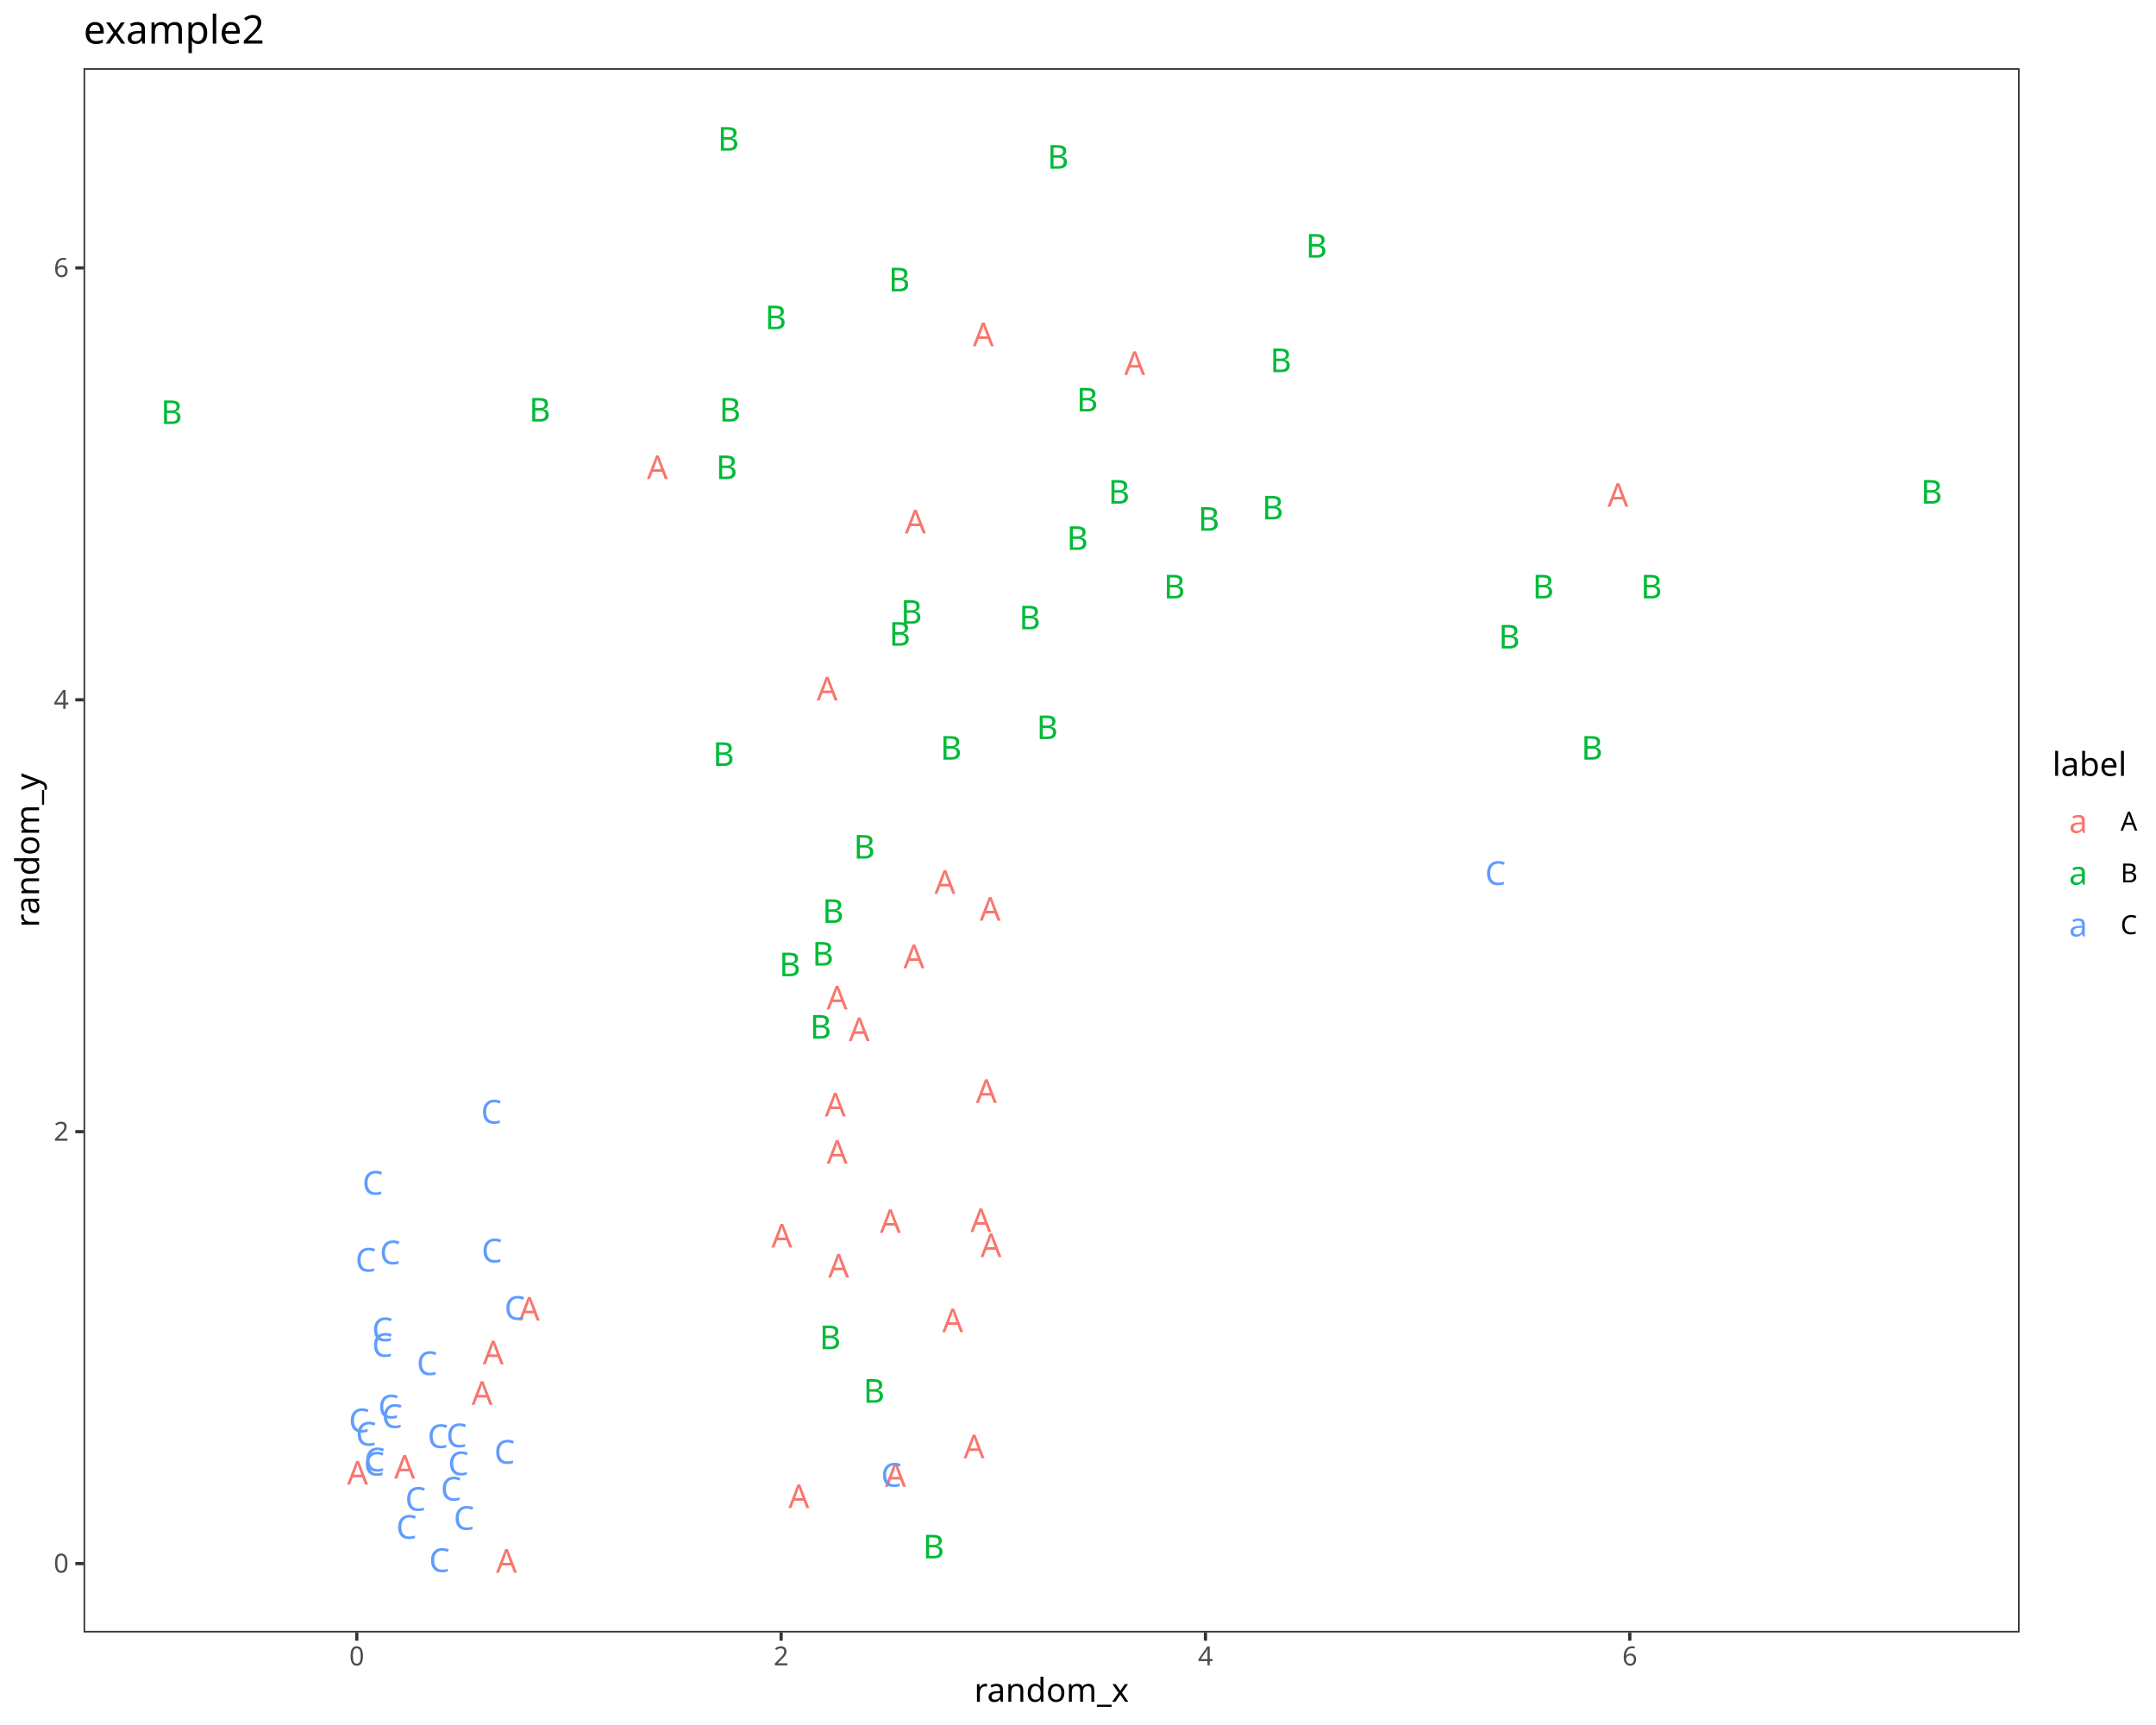
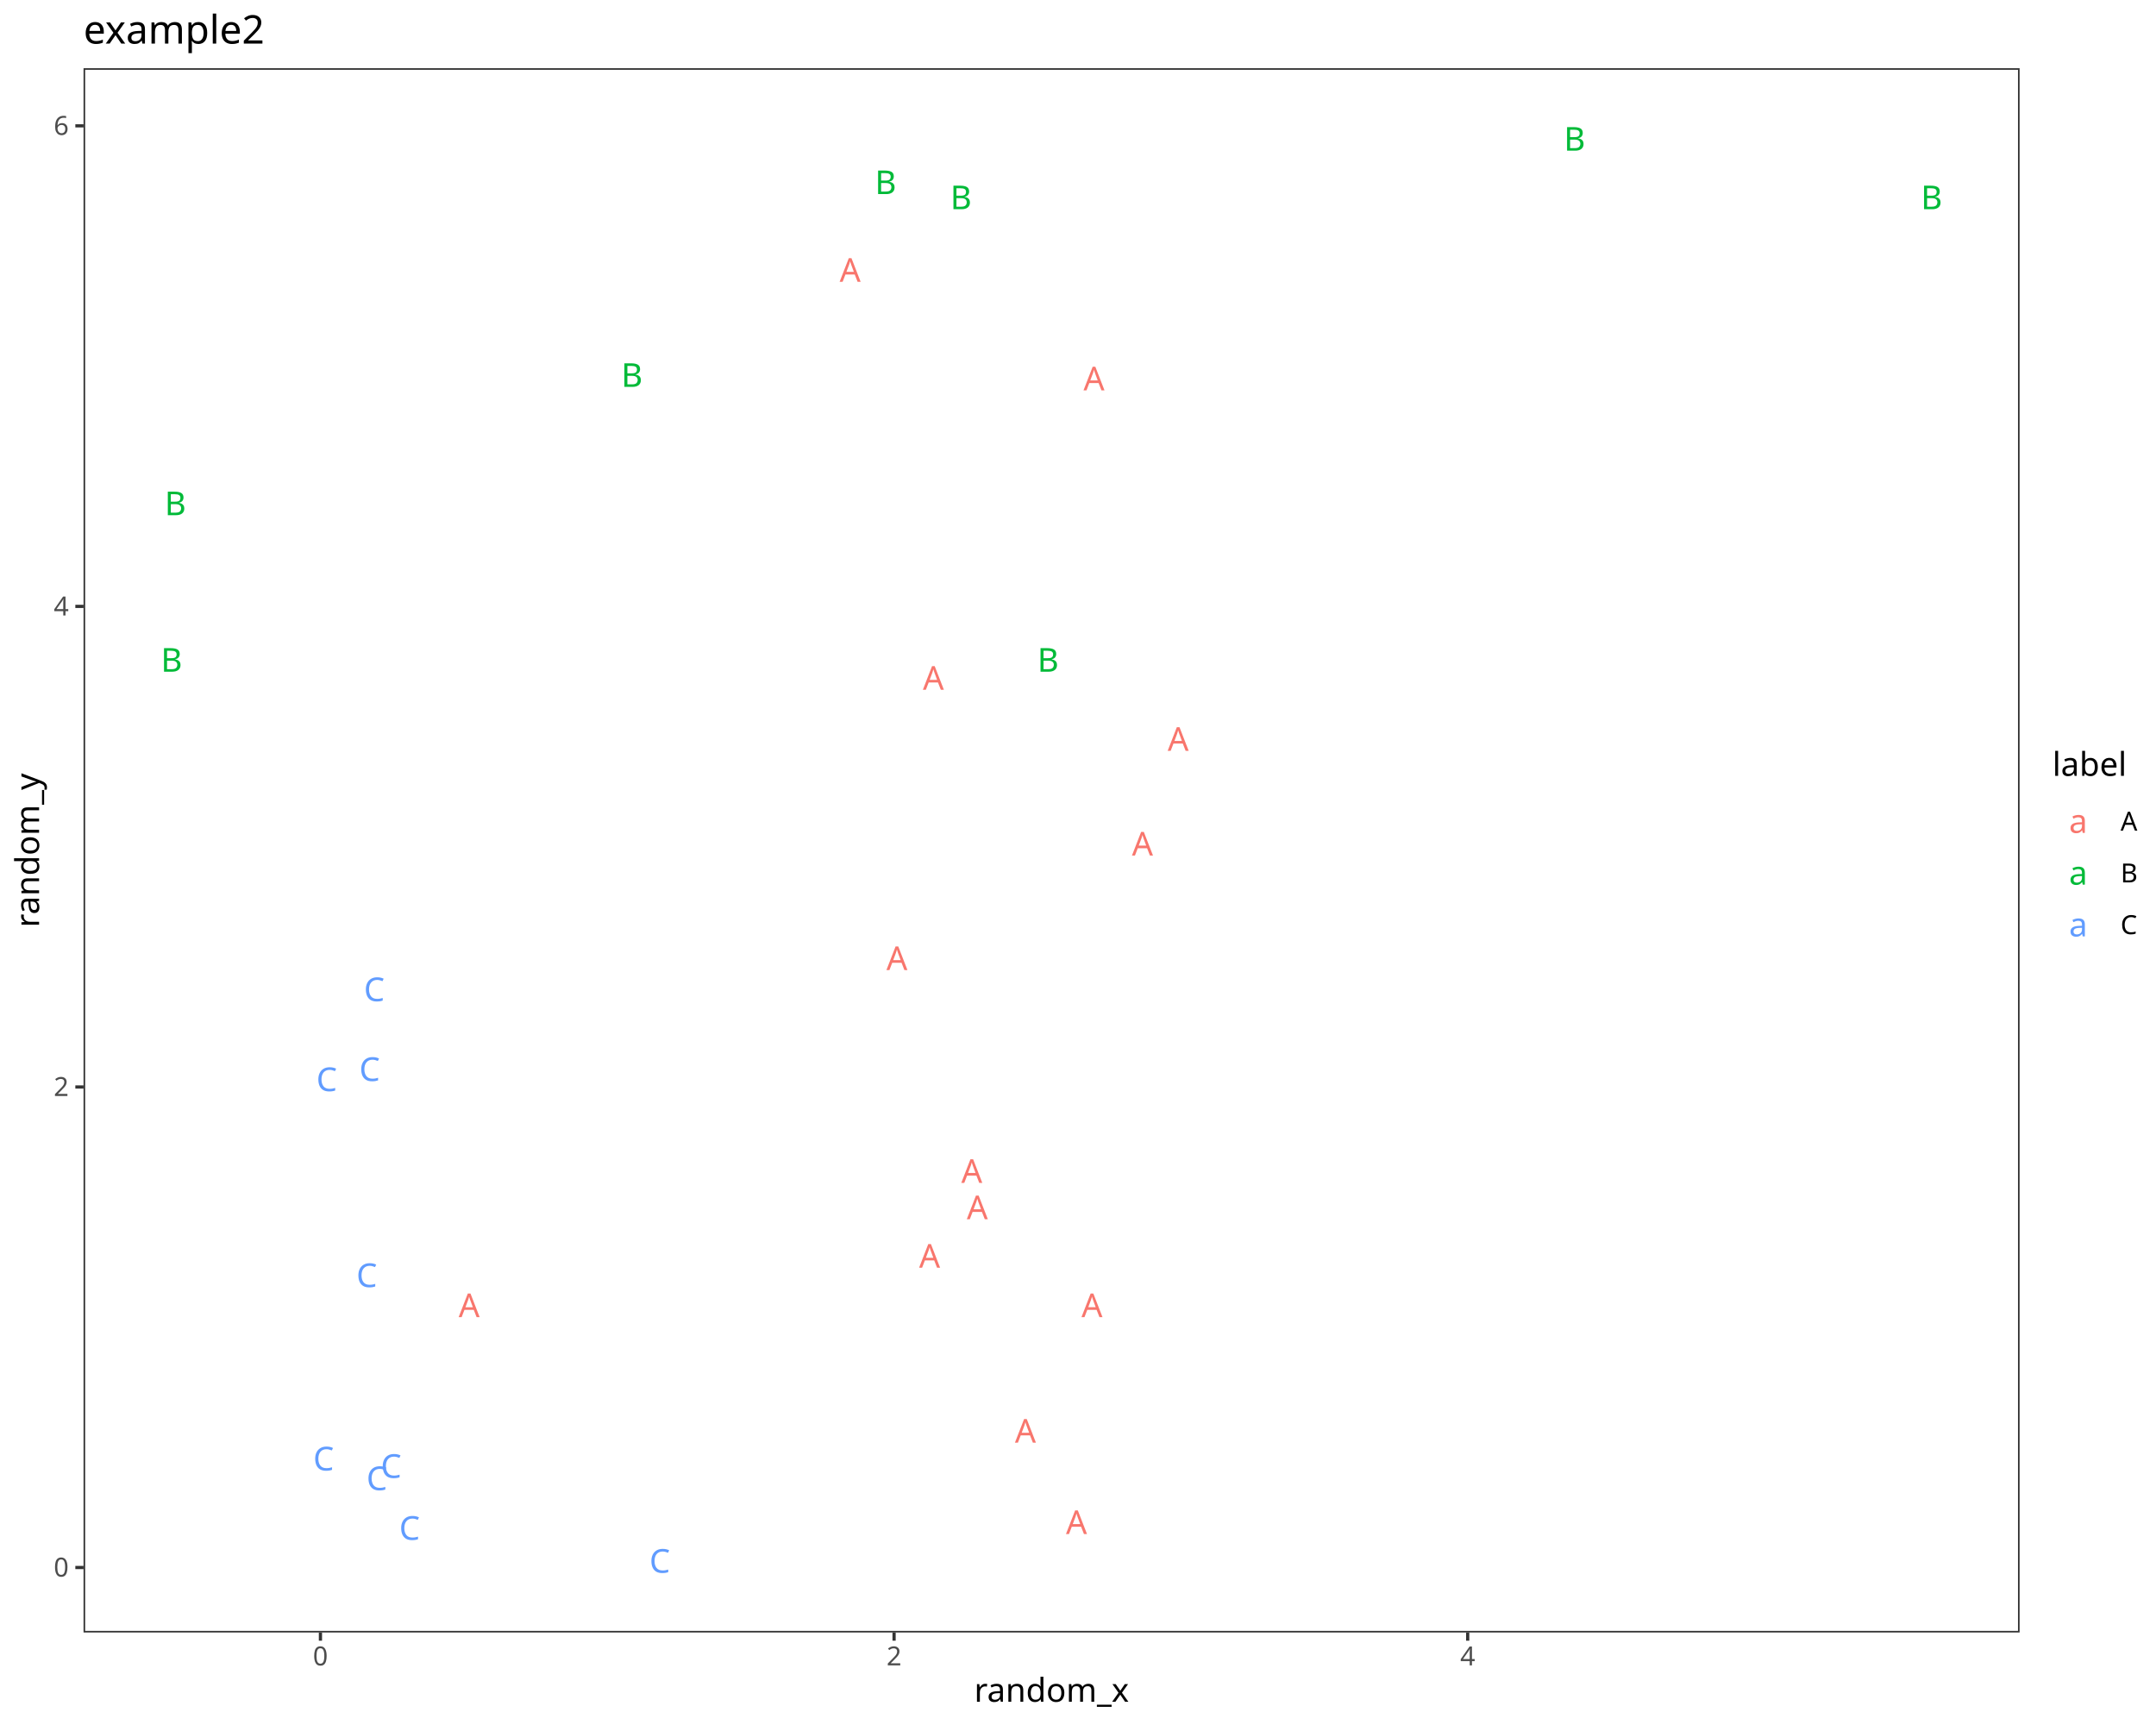
<svg xmlns="http://www.w3.org/2000/svg" class="svglite" data-engine-version="2.0" width="720.00pt" height="576.00pt" viewBox="0 0 720.00 576.00">
  <defs>
    <style type="text/css">
    .svglite line, .svglite polyline, .svglite polygon, .svglite path, .svglite rect, .svglite circle {
      fill: none;
      stroke: #000000;
      stroke-linecap: round;
      stroke-linejoin: round;
      stroke-miterlimit: 10.00;
    }
  </style>
  </defs>
  <rect width="100%" height="100%" style="stroke: none; fill: #FFFFFF;" />
  <defs>
    <clipPath id="cpMC4wMHw3MjAuMDB8MC4wMHw1NzYuMDA=">
      <rect x="0.00" y="0.00" width="720.00" height="576.00" />
    </clipPath>
  </defs>
  <g clip-path="url(#cpMC4wMHw3MjAuMDB8MC4wMHw1NzYuMDA=)">
    <rect x="-0" y="0.00" width="720.00" height="576.00" style="stroke-width: 1.07; stroke: #FFFFFF; fill: #FFFFFF;" />
  </g>
  <defs>
    <clipPath id="cpMjcuOTB8Njc0LjQ1fDIyLjc4fDU0NS4xMQ==">
      <rect x="27.90" y="22.78" width="646.55" height="522.33" />
    </clipPath>
  </defs>
  <g clip-path="url(#cpMjcuOTB8Njc0LjQ1fDIyLjc4fDU0NS4xMQ==)">
    <rect x="27.90" y="22.78" width="646.55" height="522.33" style="stroke-width: 1.07; stroke: none; fill: #FFFFFF;" />
-     <text x="305.22" y="323.31" text-anchor="middle" style="font-size: 11.00px; fill: #F8766D; font-family: sans;" textLength="7.34px" lengthAdjust="spacingAndGlyphs">A</text>
-     <text x="279.59" y="388.59" text-anchor="middle" style="font-size: 11.00px; fill: #F8766D; font-family: sans;" textLength="7.34px" lengthAdjust="spacingAndGlyphs">A</text>
-     <text x="286.95" y="347.65" text-anchor="middle" style="font-size: 11.00px; fill: #F8766D; font-family: sans;" textLength="7.34px" lengthAdjust="spacingAndGlyphs">A</text>
-     <text x="315.57" y="298.44" text-anchor="middle" style="font-size: 11.00px; fill: #F8766D; font-family: sans;" textLength="7.34px" lengthAdjust="spacingAndGlyphs">A</text>
-     <text x="299.07" y="496.47" text-anchor="middle" style="font-size: 11.00px; fill: #F8766D; font-family: sans;" textLength="7.34px" lengthAdjust="spacingAndGlyphs">A</text>
-     <text x="305.69" y="178.11" text-anchor="middle" style="font-size: 11.00px; fill: #F8766D; font-family: sans;" textLength="7.34px" lengthAdjust="spacingAndGlyphs">A</text>
-     <text x="261.11" y="416.56" text-anchor="middle" style="font-size: 11.00px; fill: #F8766D; font-family: sans;" textLength="7.34px" lengthAdjust="spacingAndGlyphs">A</text>
-     <text x="279.55" y="337.05" text-anchor="middle" style="font-size: 11.00px; fill: #F8766D; font-family: sans;" textLength="7.34px" lengthAdjust="spacingAndGlyphs">A</text>
-     <text x="278.96" y="372.79" text-anchor="middle" style="font-size: 11.00px; fill: #F8766D; font-family: sans;" textLength="7.34px" lengthAdjust="spacingAndGlyphs">A</text>
-     <text x="297.33" y="411.68" text-anchor="middle" style="font-size: 11.00px; fill: #F8766D; font-family: sans;" textLength="7.34px" lengthAdjust="spacingAndGlyphs">A</text>
-     <text x="263.78" y="325.97" text-anchor="middle" style="font-size: 11.00px; fill: #00BA38; font-family: sans;" textLength="7.34px" lengthAdjust="spacingAndGlyphs">B</text>
-     <text x="280.07" y="426.59" text-anchor="middle" style="font-size: 11.00px; fill: #F8766D; font-family: sans;" textLength="7.34px" lengthAdjust="spacingAndGlyphs">A</text>
-     <text x="266.78" y="503.56" text-anchor="middle" style="font-size: 11.00px; fill: #F8766D; font-family: sans;" textLength="7.34px" lengthAdjust="spacingAndGlyphs">A</text>
-     <text x="291.89" y="468.38" text-anchor="middle" style="font-size: 11.00px; fill: #00BA38; font-family: sans;" textLength="7.34px" lengthAdjust="spacingAndGlyphs">B</text>
-     <text x="304.38" y="208.28" text-anchor="middle" style="font-size: 11.00px; fill: #00BA38; font-family: sans;" textLength="7.34px" lengthAdjust="spacingAndGlyphs">B</text>
-     <text x="300.50" y="215.60" text-anchor="middle" style="font-size: 11.00px; fill: #00BA38; font-family: sans;" textLength="7.34px" lengthAdjust="spacingAndGlyphs">B</text>
-     <text x="325.30" y="486.94" text-anchor="middle" style="font-size: 11.00px; fill: #F8766D; font-family: sans;" textLength="7.34px" lengthAdjust="spacingAndGlyphs">A</text>
-     <text x="288.65" y="286.69" text-anchor="middle" style="font-size: 11.00px; fill: #00BA38; font-family: sans;" textLength="7.34px" lengthAdjust="spacingAndGlyphs">B</text>
-     <text x="297.68" y="496.43" text-anchor="middle" style="font-size: 11.00px; fill: #619CFF; font-family: sans;" textLength="7.95px" lengthAdjust="spacingAndGlyphs">C</text>
-     <text x="278.20" y="308.17" text-anchor="middle" style="font-size: 11.00px; fill: #00BA38; font-family: sans;" textLength="7.34px" lengthAdjust="spacingAndGlyphs">B</text>
-     <text x="330.67" y="307.43" text-anchor="middle" style="font-size: 11.00px; fill: #F8766D; font-family: sans;" textLength="7.34px" lengthAdjust="spacingAndGlyphs">A</text>
-     <text x="330.95" y="419.76" text-anchor="middle" style="font-size: 11.00px; fill: #F8766D; font-family: sans;" textLength="7.34px" lengthAdjust="spacingAndGlyphs">A</text>
-     <text x="329.41" y="368.27" text-anchor="middle" style="font-size: 11.00px; fill: #F8766D; font-family: sans;" textLength="7.34px" lengthAdjust="spacingAndGlyphs">A</text>
-     <text x="327.57" y="411.40" text-anchor="middle" style="font-size: 11.00px; fill: #F8766D; font-family: sans;" textLength="7.34px" lengthAdjust="spacingAndGlyphs">A</text>
-     <text x="318.18" y="444.83" text-anchor="middle" style="font-size: 11.00px; fill: #F8766D; font-family: sans;" textLength="7.34px" lengthAdjust="spacingAndGlyphs">A</text>
-     <text x="311.78" y="520.37" text-anchor="middle" style="font-size: 11.00px; fill: #00BA38; font-family: sans;" textLength="7.34px" lengthAdjust="spacingAndGlyphs">B</text>
-     <text x="274.06" y="346.80" text-anchor="middle" style="font-size: 11.00px; fill: #00BA38; font-family: sans;" textLength="7.34px" lengthAdjust="spacingAndGlyphs">B</text>
-     <text x="277.23" y="450.50" text-anchor="middle" style="font-size: 11.00px; fill: #00BA38; font-family: sans;" textLength="7.34px" lengthAdjust="spacingAndGlyphs">B</text>
-     <text x="274.82" y="322.42" text-anchor="middle" style="font-size: 11.00px; fill: #00BA38; font-family: sans;" textLength="7.34px" lengthAdjust="spacingAndGlyphs">B</text>
-     <text x="276.24" y="233.90" text-anchor="middle" style="font-size: 11.00px; fill: #F8766D; font-family: sans;" textLength="7.34px" lengthAdjust="spacingAndGlyphs">A</text>
-     <text x="378.93" y="125.20" text-anchor="middle" style="font-size: 11.00px; fill: #F8766D; font-family: sans;" textLength="7.34px" lengthAdjust="spacingAndGlyphs">A</text>
-     <text x="57.29" y="141.58" text-anchor="middle" style="font-size: 11.00px; fill: #00BA38; font-family: sans;" textLength="7.34px" lengthAdjust="spacingAndGlyphs">B</text>
-     <text x="540.32" y="169.22" text-anchor="middle" style="font-size: 11.00px; fill: #F8766D; font-family: sans;" textLength="7.34px" lengthAdjust="spacingAndGlyphs">A</text>
-     <text x="241.65" y="255.74" text-anchor="middle" style="font-size: 11.00px; fill: #00BA38; font-family: sans;" textLength="7.34px" lengthAdjust="spacingAndGlyphs">B</text>
-     <text x="300.30" y="97.28" text-anchor="middle" style="font-size: 11.00px; fill: #00BA38; font-family: sans;" textLength="7.34px" lengthAdjust="spacingAndGlyphs">B</text>
-     <text x="403.67" y="177.21" text-anchor="middle" style="font-size: 11.00px; fill: #00BA38; font-family: sans;" textLength="7.34px" lengthAdjust="spacingAndGlyphs">B</text>
-     <text x="499.40" y="295.49" text-anchor="middle" style="font-size: 11.00px; fill: #619CFF; font-family: sans;" textLength="7.95px" lengthAdjust="spacingAndGlyphs">C</text>
-     <text x="353.33" y="56.33" text-anchor="middle" style="font-size: 11.00px; fill: #00BA38; font-family: sans;" textLength="7.34px" lengthAdjust="spacingAndGlyphs">B</text>
-     <text x="427.73" y="124.26" text-anchor="middle" style="font-size: 11.00px; fill: #00BA38; font-family: sans;" textLength="7.34px" lengthAdjust="spacingAndGlyphs">B</text>
-     <text x="243.79" y="140.75" text-anchor="middle" style="font-size: 11.00px; fill: #00BA38; font-family: sans;" textLength="7.34px" lengthAdjust="spacingAndGlyphs">B</text>
-     <text x="317.60" y="253.65" text-anchor="middle" style="font-size: 11.00px; fill: #00BA38; font-family: sans;" textLength="7.34px" lengthAdjust="spacingAndGlyphs">B</text>
-     <text x="363.10" y="137.39" text-anchor="middle" style="font-size: 11.00px; fill: #00BA38; font-family: sans;" textLength="7.34px" lengthAdjust="spacingAndGlyphs">B</text>
-     <text x="259.04" y="109.93" text-anchor="middle" style="font-size: 11.00px; fill: #00BA38; font-family: sans;" textLength="7.34px" lengthAdjust="spacingAndGlyphs">B</text>
-     <text x="328.39" y="115.61" text-anchor="middle" style="font-size: 11.00px; fill: #F8766D; font-family: sans;" textLength="7.34px" lengthAdjust="spacingAndGlyphs">A</text>
-     <text x="392.19" y="199.82" text-anchor="middle" style="font-size: 11.00px; fill: #00BA38; font-family: sans;" textLength="7.34px" lengthAdjust="spacingAndGlyphs">B</text>
-     <text x="243.25" y="50.31" text-anchor="middle" style="font-size: 11.00px; fill: #00BA38; font-family: sans;" textLength="7.34px" lengthAdjust="spacingAndGlyphs">B</text>
-     <text x="180.27" y="140.75" text-anchor="middle" style="font-size: 11.00px; fill: #00BA38; font-family: sans;" textLength="7.34px" lengthAdjust="spacingAndGlyphs">B</text>
-     <text x="343.89" y="210.14" text-anchor="middle" style="font-size: 11.00px; fill: #00BA38; font-family: sans;" textLength="7.34px" lengthAdjust="spacingAndGlyphs">B</text>
-     <text x="504.01" y="216.54" text-anchor="middle" style="font-size: 11.00px; fill: #00BA38; font-family: sans;" textLength="7.34px" lengthAdjust="spacingAndGlyphs">B</text>
-     <text x="219.54" y="159.98" text-anchor="middle" style="font-size: 11.00px; fill: #F8766D; font-family: sans;" textLength="7.34px" lengthAdjust="spacingAndGlyphs">A</text>
-     <text x="551.49" y="199.82" text-anchor="middle" style="font-size: 11.00px; fill: #00BA38; font-family: sans;" textLength="7.34px" lengthAdjust="spacingAndGlyphs">B</text>
-     <text x="373.69" y="168.17" text-anchor="middle" style="font-size: 11.00px; fill: #00BA38; font-family: sans;" textLength="7.34px" lengthAdjust="spacingAndGlyphs">B</text>
-     <text x="425.04" y="173.44" text-anchor="middle" style="font-size: 11.00px; fill: #00BA38; font-family: sans;" textLength="7.34px" lengthAdjust="spacingAndGlyphs">B</text>
-     <text x="531.64" y="253.65" text-anchor="middle" style="font-size: 11.00px; fill: #00BA38; font-family: sans;" textLength="7.34px" lengthAdjust="spacingAndGlyphs">B</text>
-     <text x="439.63" y="86.02" text-anchor="middle" style="font-size: 11.00px; fill: #00BA38; font-family: sans;" textLength="7.34px" lengthAdjust="spacingAndGlyphs">B</text>
-     <text x="349.74" y="246.78" text-anchor="middle" style="font-size: 11.00px; fill: #00BA38; font-family: sans;" textLength="7.34px" lengthAdjust="spacingAndGlyphs">B</text>
-     <text x="515.37" y="199.82" text-anchor="middle" style="font-size: 11.00px; fill: #00BA38; font-family: sans;" textLength="7.34px" lengthAdjust="spacingAndGlyphs">B</text>
-     <text x="645.06" y="168.17" text-anchor="middle" style="font-size: 11.00px; fill: #00BA38; font-family: sans;" textLength="7.34px" lengthAdjust="spacingAndGlyphs">B</text>
-     <text x="242.67" y="159.97" text-anchor="middle" style="font-size: 11.00px; fill: #00BA38; font-family: sans;" textLength="7.34px" lengthAdjust="spacingAndGlyphs">B</text>
-     <text x="359.80" y="183.61" text-anchor="middle" style="font-size: 11.00px; fill: #00BA38; font-family: sans;" textLength="7.34px" lengthAdjust="spacingAndGlyphs">B</text>
-     <text x="122.16" y="424.60" text-anchor="middle" style="font-size: 11.00px; fill: #619CFF; font-family: sans;" textLength="7.95px" lengthAdjust="spacingAndGlyphs">C</text>
-     <text x="130.98" y="476.80" text-anchor="middle" style="font-size: 11.00px; fill: #619CFF; font-family: sans;" textLength="7.95px" lengthAdjust="spacingAndGlyphs">C</text>
-     <text x="129.74" y="473.62" text-anchor="middle" style="font-size: 11.00px; fill: #619CFF; font-family: sans;" textLength="7.95px" lengthAdjust="spacingAndGlyphs">C</text>
-     <text x="119.42" y="495.72" text-anchor="middle" style="font-size: 11.00px; fill: #F8766D; font-family: sans;" textLength="7.34px" lengthAdjust="spacingAndGlyphs">A</text>
-     <text x="164.28" y="421.53" text-anchor="middle" style="font-size: 11.00px; fill: #619CFF; font-family: sans;" textLength="7.95px" lengthAdjust="spacingAndGlyphs">C</text>
-     <text x="142.62" y="459.15" text-anchor="middle" style="font-size: 11.00px; fill: #619CFF; font-family: sans;" textLength="7.95px" lengthAdjust="spacingAndGlyphs">C</text>
-     <text x="146.25" y="483.50" text-anchor="middle" style="font-size: 11.00px; fill: #619CFF; font-family: sans;" textLength="7.95px" lengthAdjust="spacingAndGlyphs">C</text>
-     <text x="176.78" y="440.97" text-anchor="middle" style="font-size: 11.00px; fill: #F8766D; font-family: sans;" textLength="7.34px" lengthAdjust="spacingAndGlyphs">A</text>
-     <text x="154.96" y="510.83" text-anchor="middle" style="font-size: 11.00px; fill: #619CFF; font-family: sans;" textLength="7.95px" lengthAdjust="spacingAndGlyphs">C</text>
-     <text x="153.08" y="492.59" text-anchor="middle" style="font-size: 11.00px; fill: #619CFF; font-family: sans;" textLength="7.95px" lengthAdjust="spacingAndGlyphs">C</text>
-     <text x="168.51" y="488.74" text-anchor="middle" style="font-size: 11.00px; fill: #619CFF; font-family: sans;" textLength="7.95px" lengthAdjust="spacingAndGlyphs">C</text>
-     <text x="152.50" y="483.24" text-anchor="middle" style="font-size: 11.00px; fill: #619CFF; font-family: sans;" textLength="7.95px" lengthAdjust="spacingAndGlyphs">C</text>
-     <text x="164.71" y="455.56" text-anchor="middle" style="font-size: 11.00px; fill: #F8766D; font-family: sans;" textLength="7.34px" lengthAdjust="spacingAndGlyphs">A</text>
-     <text x="127.71" y="453.05" text-anchor="middle" style="font-size: 11.00px; fill: #619CFF; font-family: sans;" textLength="7.95px" lengthAdjust="spacingAndGlyphs">C</text>
-     <text x="127.72" y="447.85" text-anchor="middle" style="font-size: 11.00px; fill: #619CFF; font-family: sans;" textLength="7.95px" lengthAdjust="spacingAndGlyphs">C</text>
-     <text x="135.77" y="513.81" text-anchor="middle" style="font-size: 11.00px; fill: #619CFF; font-family: sans;" textLength="7.95px" lengthAdjust="spacingAndGlyphs">C</text>
-     <text x="169.16" y="525.16" text-anchor="middle" style="font-size: 11.00px; fill: #F8766D; font-family: sans;" textLength="7.34px" lengthAdjust="spacingAndGlyphs">A</text>
-     <text x="146.74" y="524.89" text-anchor="middle" style="font-size: 11.00px; fill: #619CFF; font-family: sans;" textLength="7.95px" lengthAdjust="spacingAndGlyphs">C</text>
-     <text x="130.31" y="422.14" text-anchor="middle" style="font-size: 11.00px; fill: #619CFF; font-family: sans;" textLength="7.95px" lengthAdjust="spacingAndGlyphs">C</text>
-     <text x="125.13" y="491.31" text-anchor="middle" style="font-size: 11.00px; fill: #619CFF; font-family: sans;" textLength="7.95px" lengthAdjust="spacingAndGlyphs">C</text>
-     <text x="119.95" y="478.23" text-anchor="middle" style="font-size: 11.00px; fill: #619CFF; font-family: sans;" textLength="7.95px" lengthAdjust="spacingAndGlyphs">C</text>
-     <text x="122.26" y="482.71" text-anchor="middle" style="font-size: 11.00px; fill: #619CFF; font-family: sans;" textLength="7.95px" lengthAdjust="spacingAndGlyphs">C</text>
-     <text x="124.97" y="492.72" text-anchor="middle" style="font-size: 11.00px; fill: #619CFF; font-family: sans;" textLength="7.95px" lengthAdjust="spacingAndGlyphs">C</text>
-     <text x="138.77" y="504.46" text-anchor="middle" style="font-size: 11.00px; fill: #619CFF; font-family: sans;" textLength="7.95px" lengthAdjust="spacingAndGlyphs">C</text>
-     <text x="124.49" y="398.91" text-anchor="middle" style="font-size: 11.00px; fill: #619CFF; font-family: sans;" textLength="7.95px" lengthAdjust="spacingAndGlyphs">C</text>
-     <text x="135.13" y="493.73" text-anchor="middle" style="font-size: 11.00px; fill: #F8766D; font-family: sans;" textLength="7.34px" lengthAdjust="spacingAndGlyphs">A</text>
-     <text x="160.98" y="469.09" text-anchor="middle" style="font-size: 11.00px; fill: #F8766D; font-family: sans;" textLength="7.34px" lengthAdjust="spacingAndGlyphs">A</text>
-     <text x="171.92" y="440.68" text-anchor="middle" style="font-size: 11.00px; fill: #619CFF; font-family: sans;" textLength="7.95px" lengthAdjust="spacingAndGlyphs">C</text>
-     <text x="150.64" y="501.05" text-anchor="middle" style="font-size: 11.00px; fill: #619CFF; font-family: sans;" textLength="7.95px" lengthAdjust="spacingAndGlyphs">C</text>
-     <text x="164.11" y="375.17" text-anchor="middle" style="font-size: 11.00px; fill: #619CFF; font-family: sans;" textLength="7.95px" lengthAdjust="spacingAndGlyphs">C</text>
+     <text x="310.45" y="423.31" text-anchor="middle" style="font-size: 11.00px; fill: #F8766D; font-family: sans;" textLength="7.34px" lengthAdjust="spacingAndGlyphs">A</text>
+     <text x="350.00" y="224.29" text-anchor="middle" style="font-size: 11.00px; fill: #00BA38; font-family: sans;" textLength="7.34px" lengthAdjust="spacingAndGlyphs">B</text>
+     <text x="124.99" y="334.30" text-anchor="middle" style="font-size: 11.00px; fill: #619CFF; font-family: sans;" textLength="7.95px" lengthAdjust="spacingAndGlyphs">C</text>
+     <text x="324.54" y="394.98" text-anchor="middle" style="font-size: 11.00px; fill: #F8766D; font-family: sans;" textLength="7.34px" lengthAdjust="spacingAndGlyphs">A</text>
+     <text x="211.03" y="129.18" text-anchor="middle" style="font-size: 11.00px; fill: #00BA38; font-family: sans;" textLength="7.34px" lengthAdjust="spacingAndGlyphs">B</text>
+     <text x="123.44" y="360.95" text-anchor="middle" style="font-size: 11.00px; fill: #619CFF; font-family: sans;" textLength="7.95px" lengthAdjust="spacingAndGlyphs">C</text>
+     <text x="299.54" y="323.92" text-anchor="middle" style="font-size: 11.00px; fill: #F8766D; font-family: sans;" textLength="7.34px" lengthAdjust="spacingAndGlyphs">A</text>
+     <text x="57.29" y="224.29" text-anchor="middle" style="font-size: 11.00px; fill: #00BA38; font-family: sans;" textLength="7.34px" lengthAdjust="spacingAndGlyphs">B</text>
+     <text x="130.62" y="493.48" text-anchor="middle" style="font-size: 11.00px; fill: #619CFF; font-family: sans;" textLength="7.95px" lengthAdjust="spacingAndGlyphs">C</text>
+     <text x="393.46" y="250.72" text-anchor="middle" style="font-size: 11.00px; fill: #F8766D; font-family: sans;" textLength="7.34px" lengthAdjust="spacingAndGlyphs">A</text>
+     <text x="365.35" y="130.35" text-anchor="middle" style="font-size: 11.00px; fill: #F8766D; font-family: sans;" textLength="7.34px" lengthAdjust="spacingAndGlyphs">A</text>
+     <text x="109.12" y="364.34" text-anchor="middle" style="font-size: 11.00px; fill: #619CFF; font-family: sans;" textLength="7.95px" lengthAdjust="spacingAndGlyphs">C</text>
+     <text x="326.38" y="407.11" text-anchor="middle" style="font-size: 11.00px; fill: #F8766D; font-family: sans;" textLength="7.34px" lengthAdjust="spacingAndGlyphs">A</text>
+     <text x="645.06" y="69.86" text-anchor="middle" style="font-size: 11.00px; fill: #00BA38; font-family: sans;" textLength="7.34px" lengthAdjust="spacingAndGlyphs">B</text>
+     <text x="122.49" y="429.77" text-anchor="middle" style="font-size: 11.00px; fill: #619CFF; font-family: sans;" textLength="7.95px" lengthAdjust="spacingAndGlyphs">C</text>
+     <text x="359.50" y="512.23" text-anchor="middle" style="font-size: 11.00px; fill: #F8766D; font-family: sans;" textLength="7.34px" lengthAdjust="spacingAndGlyphs">A</text>
+     <text x="283.91" y="94.10" text-anchor="middle" style="font-size: 11.00px; fill: #F8766D; font-family: sans;" textLength="7.34px" lengthAdjust="spacingAndGlyphs">A</text>
+     <text x="220.34" y="525.16" text-anchor="middle" style="font-size: 11.00px; fill: #619CFF; font-family: sans;" textLength="7.95px" lengthAdjust="spacingAndGlyphs">C</text>
+     <text x="342.45" y="481.73" text-anchor="middle" style="font-size: 11.00px; fill: #F8766D; font-family: sans;" textLength="7.34px" lengthAdjust="spacingAndGlyphs">A</text>
+     <text x="525.84" y="50.31" text-anchor="middle" style="font-size: 11.00px; fill: #00BA38; font-family: sans;" textLength="7.34px" lengthAdjust="spacingAndGlyphs">B</text>
+     <text x="125.86" y="497.57" text-anchor="middle" style="font-size: 11.00px; fill: #619CFF; font-family: sans;" textLength="7.95px" lengthAdjust="spacingAndGlyphs">C</text>
+     <text x="311.71" y="230.33" text-anchor="middle" style="font-size: 11.00px; fill: #F8766D; font-family: sans;" textLength="7.34px" lengthAdjust="spacingAndGlyphs">A</text>
+     <text x="58.56" y="172.03" text-anchor="middle" style="font-size: 11.00px; fill: #00BA38; font-family: sans;" textLength="7.34px" lengthAdjust="spacingAndGlyphs">B</text>
+     <text x="156.68" y="439.82" text-anchor="middle" style="font-size: 11.00px; fill: #F8766D; font-family: sans;" textLength="7.34px" lengthAdjust="spacingAndGlyphs">A</text>
+     <text x="381.54" y="285.67" text-anchor="middle" style="font-size: 11.00px; fill: #F8766D; font-family: sans;" textLength="7.34px" lengthAdjust="spacingAndGlyphs">A</text>
+     <text x="295.76" y="64.81" text-anchor="middle" style="font-size: 11.00px; fill: #00BA38; font-family: sans;" textLength="7.34px" lengthAdjust="spacingAndGlyphs">B</text>
+     <text x="108.07" y="491.00" text-anchor="middle" style="font-size: 11.00px; fill: #619CFF; font-family: sans;" textLength="7.95px" lengthAdjust="spacingAndGlyphs">C</text>
+     <text x="364.68" y="439.81" text-anchor="middle" style="font-size: 11.00px; fill: #F8766D; font-family: sans;" textLength="7.34px" lengthAdjust="spacingAndGlyphs">A</text>
+     <text x="320.92" y="69.86" text-anchor="middle" style="font-size: 11.00px; fill: #00BA38; font-family: sans;" textLength="7.34px" lengthAdjust="spacingAndGlyphs">B</text>
+     <text x="136.78" y="514.17" text-anchor="middle" style="font-size: 11.00px; fill: #619CFF; font-family: sans;" textLength="7.95px" lengthAdjust="spacingAndGlyphs">C</text>
    <rect x="27.90" y="22.78" width="646.55" height="522.33" style="stroke-width: 1.07; stroke: #333333;" />
  </g>
  <g clip-path="url(#cpMC4wMHw3MjAuMDB8MC4wMHw1NzYuMDA=)">
-     <text x="22.97" y="525.12" text-anchor="end" style="font-size: 8.80px; fill: #4D4D4D; font-family: sans;" textLength="4.89px" lengthAdjust="spacingAndGlyphs">0</text>
-     <text x="22.97" y="380.91" text-anchor="end" style="font-size: 8.80px; fill: #4D4D4D; font-family: sans;" textLength="4.89px" lengthAdjust="spacingAndGlyphs">2</text>
-     <text x="22.97" y="236.69" text-anchor="end" style="font-size: 8.80px; fill: #4D4D4D; font-family: sans;" textLength="4.89px" lengthAdjust="spacingAndGlyphs">4</text>
-     <text x="22.97" y="92.48" text-anchor="end" style="font-size: 8.80px; fill: #4D4D4D; font-family: sans;" textLength="4.89px" lengthAdjust="spacingAndGlyphs">6</text>
-     <polyline points="25.16,522.10 27.90,522.10 " style="stroke-width: 1.07; stroke: #333333; stroke-linecap: butt;" />
-     <polyline points="25.16,377.88 27.90,377.88 " style="stroke-width: 1.07; stroke: #333333; stroke-linecap: butt;" />
-     <polyline points="25.16,233.67 27.90,233.67 " style="stroke-width: 1.07; stroke: #333333; stroke-linecap: butt;" />
-     <polyline points="25.16,89.45 27.90,89.45 " style="stroke-width: 1.07; stroke: #333333; stroke-linecap: butt;" />
-     <polyline points="119.15,547.85 119.15,545.11 " style="stroke-width: 1.07; stroke: #333333; stroke-linecap: butt;" />
-     <polyline points="260.86,547.85 260.86,545.11 " style="stroke-width: 1.07; stroke: #333333; stroke-linecap: butt;" />
-     <polyline points="402.57,547.85 402.57,545.11 " style="stroke-width: 1.07; stroke: #333333; stroke-linecap: butt;" />
-     <polyline points="544.28,547.85 544.28,545.11 " style="stroke-width: 1.07; stroke: #333333; stroke-linecap: butt;" />
-     <text x="119.15" y="556.10" text-anchor="middle" style="font-size: 8.80px; fill: #4D4D4D; font-family: sans;" textLength="4.89px" lengthAdjust="spacingAndGlyphs">0</text>
-     <text x="260.86" y="556.10" text-anchor="middle" style="font-size: 8.80px; fill: #4D4D4D; font-family: sans;" textLength="4.89px" lengthAdjust="spacingAndGlyphs">2</text>
-     <text x="402.57" y="556.10" text-anchor="middle" style="font-size: 8.80px; fill: #4D4D4D; font-family: sans;" textLength="4.89px" lengthAdjust="spacingAndGlyphs">4</text>
-     <text x="544.28" y="556.10" text-anchor="middle" style="font-size: 8.80px; fill: #4D4D4D; font-family: sans;" textLength="4.89px" lengthAdjust="spacingAndGlyphs">6</text>
+     <text x="22.97" y="526.44" text-anchor="end" style="font-size: 8.80px; fill: #4D4D4D; font-family: sans;" textLength="4.89px" lengthAdjust="spacingAndGlyphs">0</text>
+     <text x="22.97" y="365.97" text-anchor="end" style="font-size: 8.80px; fill: #4D4D4D; font-family: sans;" textLength="4.89px" lengthAdjust="spacingAndGlyphs">2</text>
+     <text x="22.97" y="205.51" text-anchor="end" style="font-size: 8.80px; fill: #4D4D4D; font-family: sans;" textLength="4.89px" lengthAdjust="spacingAndGlyphs">4</text>
+     <text x="22.97" y="45.05" text-anchor="end" style="font-size: 8.80px; fill: #4D4D4D; font-family: sans;" textLength="4.89px" lengthAdjust="spacingAndGlyphs">6</text>
+     <polyline points="25.16,523.41 27.90,523.41 " style="stroke-width: 1.07; stroke: #333333; stroke-linecap: butt;" />
+     <polyline points="25.16,362.95 27.90,362.95 " style="stroke-width: 1.07; stroke: #333333; stroke-linecap: butt;" />
+     <polyline points="25.16,202.48 27.90,202.48 " style="stroke-width: 1.07; stroke: #333333; stroke-linecap: butt;" />
+     <polyline points="25.16,42.02 27.90,42.02 " style="stroke-width: 1.07; stroke: #333333; stroke-linecap: butt;" />
+     <polyline points="107.01,547.85 107.01,545.11 " style="stroke-width: 1.07; stroke: #333333; stroke-linecap: butt;" />
+     <polyline points="298.58,547.85 298.58,545.11 " style="stroke-width: 1.07; stroke: #333333; stroke-linecap: butt;" />
+     <polyline points="490.14,547.85 490.14,545.11 " style="stroke-width: 1.07; stroke: #333333; stroke-linecap: butt;" />
+     <text x="107.01" y="556.10" text-anchor="middle" style="font-size: 8.80px; fill: #4D4D4D; font-family: sans;" textLength="4.89px" lengthAdjust="spacingAndGlyphs">0</text>
+     <text x="298.58" y="556.10" text-anchor="middle" style="font-size: 8.80px; fill: #4D4D4D; font-family: sans;" textLength="4.89px" lengthAdjust="spacingAndGlyphs">2</text>
+     <text x="490.14" y="556.10" text-anchor="middle" style="font-size: 8.80px; fill: #4D4D4D; font-family: sans;" textLength="4.89px" lengthAdjust="spacingAndGlyphs">4</text>
    <text x="351.17" y="568.24" text-anchor="middle" style="font-size: 11.00px; font-family: sans;" textLength="48.93px" lengthAdjust="spacingAndGlyphs">random_x</text>
    <text transform="translate(13.05,283.95) rotate(-90)" text-anchor="middle" style="font-size: 11.00px; font-family: sans;" textLength="48.93px" lengthAdjust="spacingAndGlyphs">random_y</text>
    <rect x="685.40" y="250.36" width="29.12" height="67.17" style="stroke-width: 1.07; stroke: none; fill: #FFFFFF;" />
    <text x="685.40" y="259.07" style="font-size: 11.00px; font-family: sans;" textLength="23.24px" lengthAdjust="spacingAndGlyphs">label</text>
    <rect x="685.40" y="265.69" width="17.28" height="17.28" style="stroke-width: 1.07; stroke: none; fill: #FFFFFF;" />
    <text x="694.04" y="278.12" text-anchor="middle" style="font-size: 11.00px; fill: #F8766D; font-family: sans;" textLength="6.12px" lengthAdjust="spacingAndGlyphs">a</text>
    <rect x="685.40" y="282.97" width="17.28" height="17.28" style="stroke-width: 1.07; stroke: none; fill: #FFFFFF;" />
    <text x="694.04" y="295.40" text-anchor="middle" style="font-size: 11.00px; fill: #00BA38; font-family: sans;" textLength="6.12px" lengthAdjust="spacingAndGlyphs">a</text>
    <rect x="685.40" y="300.25" width="17.28" height="17.28" style="stroke-width: 1.07; stroke: none; fill: #FFFFFF;" />
    <text x="694.04" y="312.68" text-anchor="middle" style="font-size: 11.00px; fill: #619CFF; font-family: sans;" textLength="6.12px" lengthAdjust="spacingAndGlyphs">a</text>
    <text x="708.16" y="277.36" style="font-size: 8.80px; font-family: sans;" textLength="5.87px" lengthAdjust="spacingAndGlyphs">A</text>
    <text x="708.16" y="294.64" style="font-size: 8.80px; font-family: sans;" textLength="5.87px" lengthAdjust="spacingAndGlyphs">B</text>
    <text x="708.16" y="311.92" style="font-size: 8.80px; font-family: sans;" textLength="6.36px" lengthAdjust="spacingAndGlyphs">C</text>
    <text x="27.90" y="14.56" style="font-size: 13.20px; font-family: sans;" textLength="57.25px" lengthAdjust="spacingAndGlyphs">example2</text>
  </g>
</svg>
